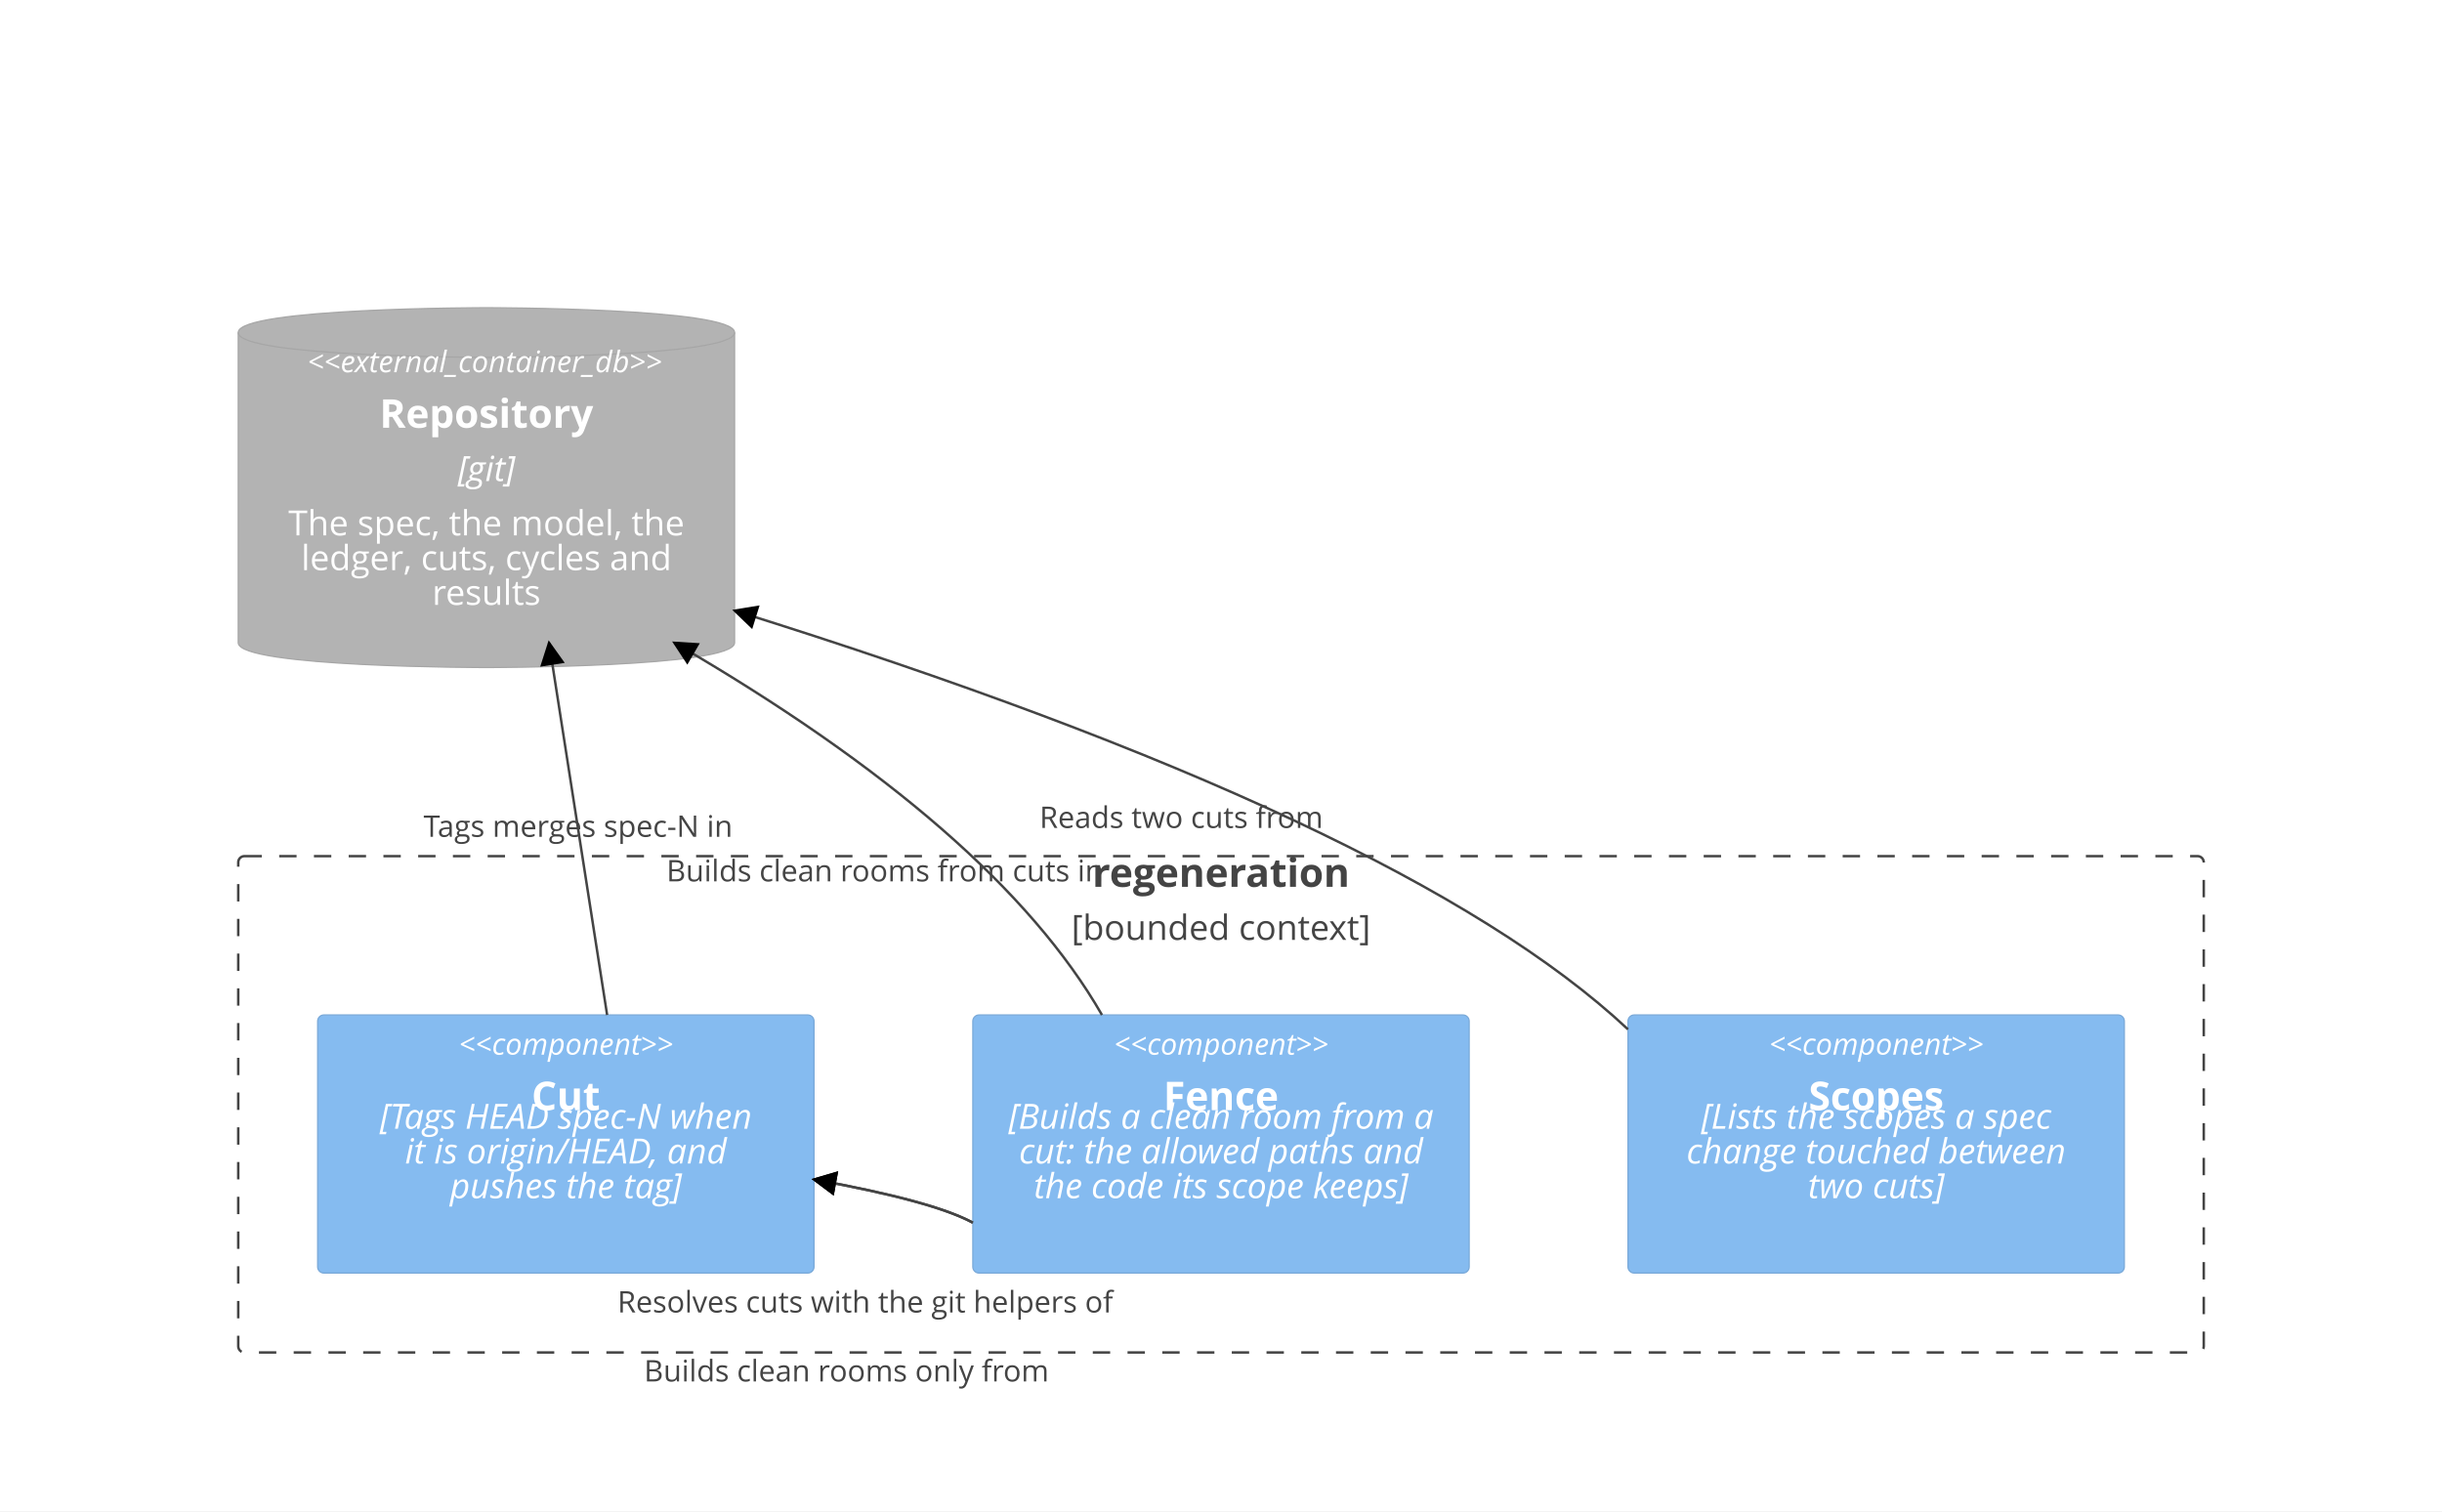
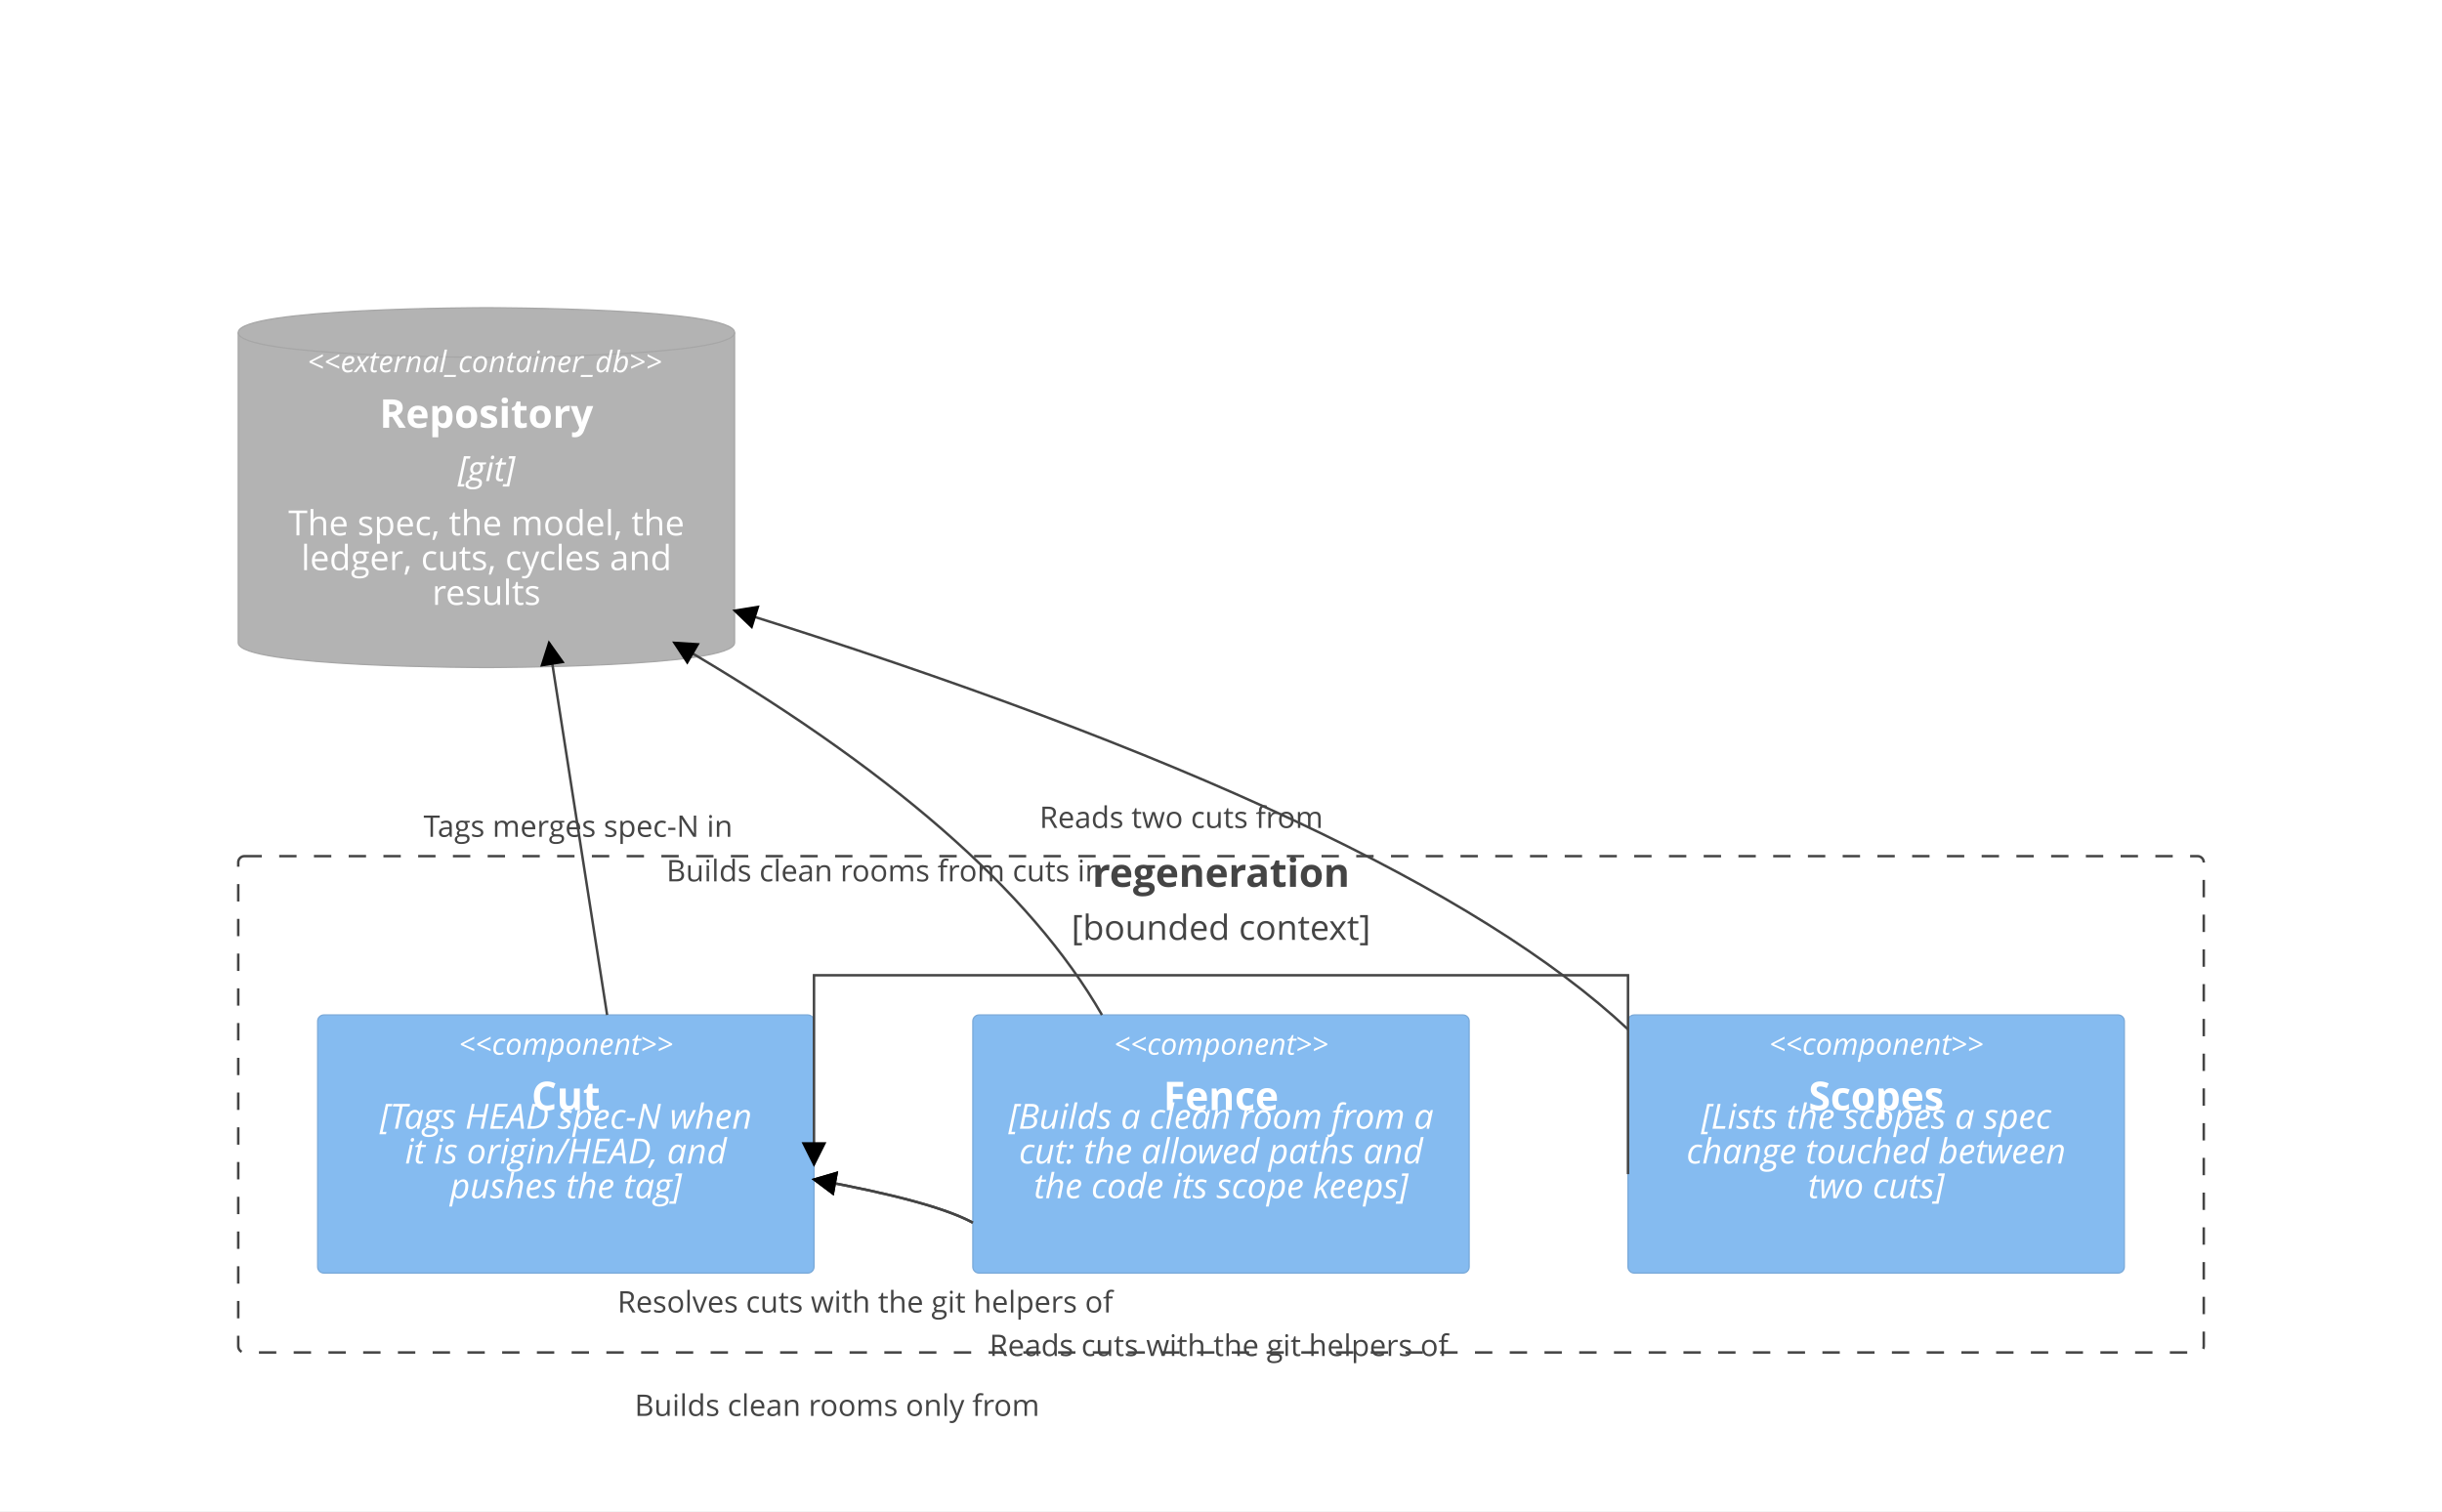
<svg xmlns="http://www.w3.org/2000/svg" width="100%" viewBox="0 -8 984 609" style="max-width: 984.000px;">
  <rect x="0" y="-8" width="984" height="609" fill="#FFFFFF" />
  <defs>
    <symbol id="computer" width="24" height="24">
      <path transform="scale(.5)" d="M2 2v13h20v-13h-20zm18 11h-16v-9h16v9zm-10.228 6l.466-1h3.524l.467 1h-4.457zm14.228 3h-24l2-6h2.104l-1.33 4h18.45l-1.297-4h2.073l2 6zm-5-10h-14v-7h14v7z" />
    </symbol>
  </defs>
  <defs>
    <symbol id="database" fill-rule="evenodd" clip-rule="evenodd">
      <path transform="scale(.5)" d="M12.258.001l.256.004.255.005.253.008.251.01.249.012.247.015.246.016.242.019.241.02.239.023.236.024.233.027.231.028.229.031.225.032.223.034.22.036.217.038.214.04.211.041.208.043.205.045.201.046.198.048.194.05.191.051.187.053.183.054.18.056.175.057.172.059.168.06.163.061.16.063.155.064.15.066.074.033.073.033.071.034.07.034.069.035.068.035.067.035.066.035.064.036.064.036.062.036.06.036.06.037.058.037.058.037.055.038.055.038.053.038.052.038.051.039.05.039.048.039.047.039.045.04.044.04.043.04.041.04.04.041.039.041.037.041.036.041.034.041.033.042.032.042.03.042.029.042.027.042.026.043.024.043.023.043.021.043.02.043.018.044.017.043.015.044.013.044.012.044.011.045.009.044.007.045.006.045.004.045.002.045.001.045v17l-.001.045-.002.045-.004.045-.006.045-.007.045-.009.044-.011.045-.012.044-.013.044-.015.044-.017.043-.018.044-.02.043-.021.043-.023.043-.024.043-.026.043-.027.042-.029.042-.03.042-.032.042-.033.042-.034.041-.036.041-.037.041-.039.041-.04.041-.041.04-.043.04-.044.04-.045.04-.047.039-.048.039-.05.039-.051.039-.052.038-.053.038-.055.038-.055.038-.058.037-.058.037-.06.037-.06.036-.062.036-.064.036-.064.036-.066.035-.067.035-.068.035-.069.035-.07.034-.071.034-.073.033-.074.033-.15.066-.155.064-.16.063-.163.061-.168.06-.172.059-.175.057-.18.056-.183.054-.187.053-.191.051-.194.05-.198.048-.201.046-.205.045-.208.043-.211.041-.214.04-.217.038-.22.036-.223.034-.225.032-.229.031-.231.028-.233.027-.236.024-.239.023-.241.02-.242.019-.246.016-.247.015-.249.012-.251.01-.253.008-.255.005-.256.004-.258.001-.258-.001-.256-.004-.255-.005-.253-.008-.251-.01-.249-.012-.247-.015-.245-.016-.243-.019-.241-.02-.238-.023-.236-.024-.234-.027-.231-.028-.228-.031-.226-.032-.223-.034-.22-.036-.217-.038-.214-.04-.211-.041-.208-.043-.204-.045-.201-.046-.198-.048-.195-.05-.19-.051-.187-.053-.184-.054-.179-.056-.176-.057-.172-.059-.167-.06-.164-.061-.159-.063-.155-.064-.151-.066-.074-.033-.072-.033-.072-.034-.07-.034-.069-.035-.068-.035-.067-.035-.066-.035-.064-.036-.063-.036-.062-.036-.061-.036-.06-.037-.058-.037-.057-.037-.056-.038-.055-.038-.053-.038-.052-.038-.051-.039-.049-.039-.049-.039-.046-.039-.046-.04-.044-.04-.043-.04-.041-.04-.04-.041-.039-.041-.037-.041-.036-.041-.034-.041-.033-.042-.032-.042-.03-.042-.029-.042-.027-.042-.026-.043-.024-.043-.023-.043-.021-.043-.02-.043-.018-.044-.017-.043-.015-.044-.013-.044-.012-.044-.011-.045-.009-.044-.007-.045-.006-.045-.004-.045-.002-.045-.001-.045v-17l.001-.045.002-.045.004-.045.006-.045.007-.045.009-.044.011-.045.012-.044.013-.044.015-.044.017-.043.018-.044.02-.043.021-.043.023-.043.024-.043.026-.043.027-.042.029-.042.03-.042.032-.042.033-.042.034-.041.036-.041.037-.041.039-.041.04-.041.041-.04.043-.04.044-.04.046-.04.046-.039.049-.039.049-.039.051-.039.052-.038.053-.038.055-.038.056-.038.057-.037.058-.037.06-.037.061-.036.062-.036.063-.036.064-.036.066-.035.067-.035.068-.035.069-.035.07-.034.072-.034.072-.033.074-.033.151-.066.155-.064.159-.063.164-.061.167-.06.172-.059.176-.057.179-.056.184-.054.187-.053.19-.051.195-.05.198-.048.201-.046.204-.045.208-.043.211-.041.214-.04.217-.038.22-.036.223-.034.226-.032.228-.031.231-.028.234-.027.236-.024.238-.023.241-.02.243-.019.245-.016.247-.015.249-.012.251-.01.253-.008.255-.005.256-.004.258-.001.258.001z" />
    </symbol>
  </defs>
  <defs>
    <symbol id="clock" width="24" height="24">
      <path transform="scale(.5)" d="M12 2c5.514 0 10 4.486 10 10s-4.486 10-10 10-10-4.486-10-10 4.486-10 10-10zm0-2c-6.627 0-12 5.373-12 12s5.373 12 12 12 12-5.373 12-12-5.373-12-12-12zm5.848 12.459c.202.038.202.333.001.372-1.907.361-6.045 1.111-6.547 1.111-.719 0-1.301-.582-1.301-1.301 0-.512.77-5.447 1.125-7.445.034-.192.312-.181.343.014l.985 6.238 5.394 1.011z" />
    </symbol>
  </defs>
  <g class="person-man">
    <path fill="#B3B3B3" stroke-width="0.5" stroke="#A6A6A6" d="M96,126c0,-10 100,-10 100,-10c0,0 100,0 100,10l0,125c0,10 -100,10 -100,10c0,0 -100,0 -100,-10l0,-125" />
    <path fill="none" stroke-width="0.5" stroke="#A6A6A6" d="M96,126c0,10 100,10 100,10c0,0 100,0 100,-10" />
    <text fill="#FFFFFF" font-family="Open Sans,sans-serif" font-size="12" font-style="italic" lengthAdjust="spacing" textLength="143" x="124" y="142">&lt;&lt;external_container_db&gt;&gt;</text>
    <text x="196.00" y="160.00" dominant-baseline="middle" fill="#FFFFFF" style="text-anchor: middle; font-size: 16px; font-weight: bold; font-family: Open Sans,sans-serif">
      <tspan dy="0.00" alignment-baseline="mathematical">Repository</tspan>
    </text>
    <text x="196.00" y="182.00" dominant-baseline="middle" fill="#FFFFFF" style="text-anchor: middle; font-size: 14px; font-weight: normal; font-family: Open Sans,sans-serif" font-style="italic">
      <tspan dy="0.00" alignment-baseline="mathematical">[git]</tspan>
    </text>
    <text x="196.00" y="218.00" dominant-baseline="middle" fill="#FFFFFF" style="text-anchor: middle; font-size: 14px; font-weight: normal; font-family: Open Sans,sans-serif">
      <tspan dy="-14.00" alignment-baseline="mathematical">The spec, the model, the</tspan>
    </text>
    <text x="196.00" y="218.00" dominant-baseline="middle" fill="#FFFFFF" style="text-anchor: middle; font-size: 14px; font-weight: normal; font-family: Open Sans,sans-serif">
      <tspan dy="0.00" alignment-baseline="mathematical">ledger, cuts, cycles and</tspan>
    </text>
    <text x="196.00" y="218.00" dominant-baseline="middle" fill="#FFFFFF" style="text-anchor: middle; font-size: 14px; font-weight: normal; font-family: Open Sans,sans-serif">
      <tspan dy="14.00" alignment-baseline="mathematical">results</tspan>
    </text>
  </g>
  <g class="person-man">
    <rect x="128" y="401" fill="#85BBF0" stroke="#78A8D8" width="200" height="104" rx="2.5" ry="2.5" stroke-width="0.5" />
    <text fill="#FFFFFF" font-family="Open Sans,sans-serif" font-size="12" font-style="italic" lengthAdjust="spacing" textLength="86" x="185" y="417">&lt;&lt;component&gt;&gt;</text>
    <text x="228.00" y="435.00" dominant-baseline="middle" fill="#FFFFFF" style="text-anchor: middle; font-size: 16px; font-weight: bold; font-family: Open Sans,sans-serif">
      <tspan dy="0.00" alignment-baseline="mathematical">Cut</tspan>
    </text>
    <text x="228.00" y="457.00" dominant-baseline="middle" fill="#FFFFFF" style="text-anchor: middle; font-size: 14px; font-weight: normal; font-family: Open Sans,sans-serif" font-style="italic">
      <tspan dy="-14.00" alignment-baseline="mathematical">[Tags HEAD spec-N when</tspan>
    </text>
    <text x="228.00" y="457.00" dominant-baseline="middle" fill="#FFFFFF" style="text-anchor: middle; font-size: 14px; font-weight: normal; font-family: Open Sans,sans-serif" font-style="italic">
      <tspan dy="0.00" alignment-baseline="mathematical">it is origin/HEAD, and</tspan>
    </text>
    <text x="228.00" y="457.00" dominant-baseline="middle" fill="#FFFFFF" style="text-anchor: middle; font-size: 14px; font-weight: normal; font-family: Open Sans,sans-serif" font-style="italic">
      <tspan dy="14.00" alignment-baseline="mathematical">pushes the tag]</tspan>
    </text>
  </g>
  <g class="person-man">
    <rect x="392" y="401" fill="#85BBF0" stroke="#78A8D8" width="200" height="104" rx="2.5" ry="2.5" stroke-width="0.5" />
    <text fill="#FFFFFF" font-family="Open Sans,sans-serif" font-size="12" font-style="italic" lengthAdjust="spacing" textLength="86" x="449" y="417">&lt;&lt;component&gt;&gt;</text>
    <text x="492.00" y="435.00" dominant-baseline="middle" fill="#FFFFFF" style="text-anchor: middle; font-size: 16px; font-weight: bold; font-family: Open Sans,sans-serif">
      <tspan dy="0.00" alignment-baseline="mathematical">Fence</tspan>
    </text>
    <text x="492.00" y="457.00" dominant-baseline="middle" fill="#FFFFFF" style="text-anchor: middle; font-size: 14px; font-weight: normal; font-family: Open Sans,sans-serif" font-style="italic">
      <tspan dy="-14.00" alignment-baseline="mathematical">[Builds a clean room from a</tspan>
    </text>
    <text x="492.00" y="457.00" dominant-baseline="middle" fill="#FFFFFF" style="text-anchor: middle; font-size: 14px; font-weight: normal; font-family: Open Sans,sans-serif" font-style="italic">
      <tspan dy="0.00" alignment-baseline="mathematical">cut: the allowed paths and</tspan>
    </text>
    <text x="492.00" y="457.00" dominant-baseline="middle" fill="#FFFFFF" style="text-anchor: middle; font-size: 14px; font-weight: normal; font-family: Open Sans,sans-serif" font-style="italic">
      <tspan dy="14.00" alignment-baseline="mathematical">the code its scope keeps]</tspan>
    </text>
  </g>
  <g class="person-man">
    <rect x="656" y="401" fill="#85BBF0" stroke="#78A8D8" width="200" height="104" rx="2.5" ry="2.5" stroke-width="0.5" />
    <text fill="#FFFFFF" font-family="Open Sans,sans-serif" font-size="12" font-style="italic" lengthAdjust="spacing" textLength="86" x="713" y="417">&lt;&lt;component&gt;&gt;</text>
    <text x="756.00" y="435.00" dominant-baseline="middle" fill="#FFFFFF" style="text-anchor: middle; font-size: 16px; font-weight: bold; font-family: Open Sans,sans-serif">
      <tspan dy="0.00" alignment-baseline="mathematical">Scopes</tspan>
    </text>
    <text x="756.00" y="457.00" dominant-baseline="middle" fill="#FFFFFF" style="text-anchor: middle; font-size: 14px; font-weight: normal; font-family: Open Sans,sans-serif" font-style="italic">
      <tspan dy="-14.00" alignment-baseline="mathematical">[Lists the scopes a spec</tspan>
    </text>
    <text x="756.00" y="457.00" dominant-baseline="middle" fill="#FFFFFF" style="text-anchor: middle; font-size: 14px; font-weight: normal; font-family: Open Sans,sans-serif" font-style="italic">
      <tspan dy="0.00" alignment-baseline="mathematical">change touched between</tspan>
    </text>
    <text x="756.00" y="457.00" dominant-baseline="middle" fill="#FFFFFF" style="text-anchor: middle; font-size: 14px; font-weight: normal; font-family: Open Sans,sans-serif" font-style="italic">
      <tspan dy="14.00" alignment-baseline="mathematical">two cuts]</tspan>
    </text>
  </g>
  <g>
    <rect x="96" y="337" fill="none" stroke="#444444" width="792" height="200" rx="2.5" ry="2.5" stroke-width="1" stroke-dasharray="7.0,7.0" />
    <text x="492.00" y="345.00" dominant-baseline="middle" fill="#444444" style="text-anchor: middle; font-size: 16px; font-weight: bold; font-family: Open Sans,sans-serif">
      <tspan dy="0.00" alignment-baseline="mathematical">regeneration</tspan>
    </text>
    <text x="492.00" y="367.00" dominant-baseline="middle" fill="#444444" style="text-anchor: middle; font-size: 14px; font-weight: normal; font-family: Open Sans,sans-serif">
      <tspan dy="0.00" alignment-baseline="mathematical">[bounded context]</tspan>
    </text>
  </g>
  <defs>
    <marker id="arrowhead" refX="9" refY="5" markerUnits="userSpaceOnUse" markerWidth="12" markerHeight="12" orient="auto">
      <path d="M 0 0 L 10 5 L 0 10 z" />
    </marker>
  </defs>
  <defs>
    <marker id="arrowend" refX="1" refY="5" markerUnits="userSpaceOnUse" markerWidth="12" markerHeight="12" orient="auto">
      <path d="M 10 0 L 0 5 L 10 10 z" />
    </marker>
  </defs>
  <defs>
    <marker id="crosshead" markerWidth="15" markerHeight="8" orient="auto" refX="16" refY="4">
      <path fill="black" stroke="#000000" stroke-width="1px" d="M 9,2 V 6 L16,4 Z" style="stroke-dasharray: 0, 0;" />
      <path fill="none" stroke="#000000" stroke-width="1px" d="M 0,1 L 6,7 M 6,1 L 0,7" style="stroke-dasharray: 0, 0;" />
    </marker>
  </defs>
  <defs>
    <marker id="filled-head" refX="18" refY="7" markerWidth="20" markerHeight="28" orient="auto">
      <path d="M 18,7 L9,13 L14,7 L9,1 Z" />
    </marker>
  </defs>
  <g>
    <line x1="244.64" y1="401.00" x2="221.23" y2="251.00" stroke-width="1" stroke="#444444" style="fill: none;" marker-end="url(#arrowhead)" />
    <text x="232.93" y="326.00" dominant-baseline="middle" fill="#444444" style="text-anchor: middle; font-size: 12px; font-weight: normal; font-family: Open Sans,sans-serif">
      <tspan dy="0.00" alignment-baseline="mathematical">Tags merges spec-N in</tspan>
    </text>
    <path fill="none" stroke-width="1" stroke="#444444" d="M444.04,401.00 Q400.95,326.00 271.69,251.00" marker-end="url(#arrowhead)" />
    <text x="356.56" y="343.95" dominant-baseline="middle" fill="#444444" style="text-anchor: middle; font-size: 12px; font-weight: normal; font-family: Open Sans,sans-serif">
      <tspan dy="0.00" alignment-baseline="mathematical">Builds clean rooms from cuts in</tspan>
    </text>
    <path fill="none" stroke-width="1" stroke="#444444" d="M656.00,406.80 Q566.00,322.42 296.00,238.05" marker-end="url(#arrowhead)" />
    <text x="476.00" y="322.42" dominant-baseline="middle" fill="#444444" style="text-anchor: middle; font-size: 12px; font-weight: normal; font-family: Open Sans,sans-serif">
      <tspan dy="0.00" alignment-baseline="mathematical">Reads two cuts from</tspan>
    </text>
    <path fill="none" stroke-width="1" stroke="#444444" d="M392.00,484.71 Q376.00,476.00 328.00,467.29" marker-end="url(#arrowhead)" />
    <text x="348.65" y="517.68" dominant-baseline="middle" fill="#444444" style="text-anchor: middle; font-size: 12px; font-weight: normal; font-family: Open Sans,sans-serif">
      <tspan dy="0.00" alignment-baseline="mathematical">Resolves cuts with the git helpers of</tspan>
    </text>
+     <path fill="none" stroke-width="1" stroke="#444444" d="M656.00,465.15 L656.00,385.00 L328.00,385.00 L328.00,461.28" marker-end="url(#arrowhead)" />
+     <text x="491.15" y="535.21" dominant-baseline="middle" fill="#444444" style="text-anchor: middle; font-size: 12px; font-weight: normal; font-family: Open Sans,sans-serif">
+       <tspan dy="0.00" alignment-baseline="mathematical">Reads cuts with the git helpers of</tspan>
+     </text>
    <path fill="none" stroke-width="1" stroke="#444444" d="M392.00,484.71 Q376.00,476.00 328.00,467.29" marker-end="url(#arrowhead)" />
-     <text x="341.09" y="545.47" dominant-baseline="middle" fill="#444444" style="text-anchor: middle; font-size: 12px; font-weight: normal; font-family: Open Sans,sans-serif">
+     <text x="337.31" y="559.36" dominant-baseline="middle" fill="#444444" style="text-anchor: middle; font-size: 12px; font-weight: normal; font-family: Open Sans,sans-serif">
      <tspan dy="0.00" alignment-baseline="mathematical">Builds clean rooms only from</tspan>
    </text>
  </g>
</svg>
